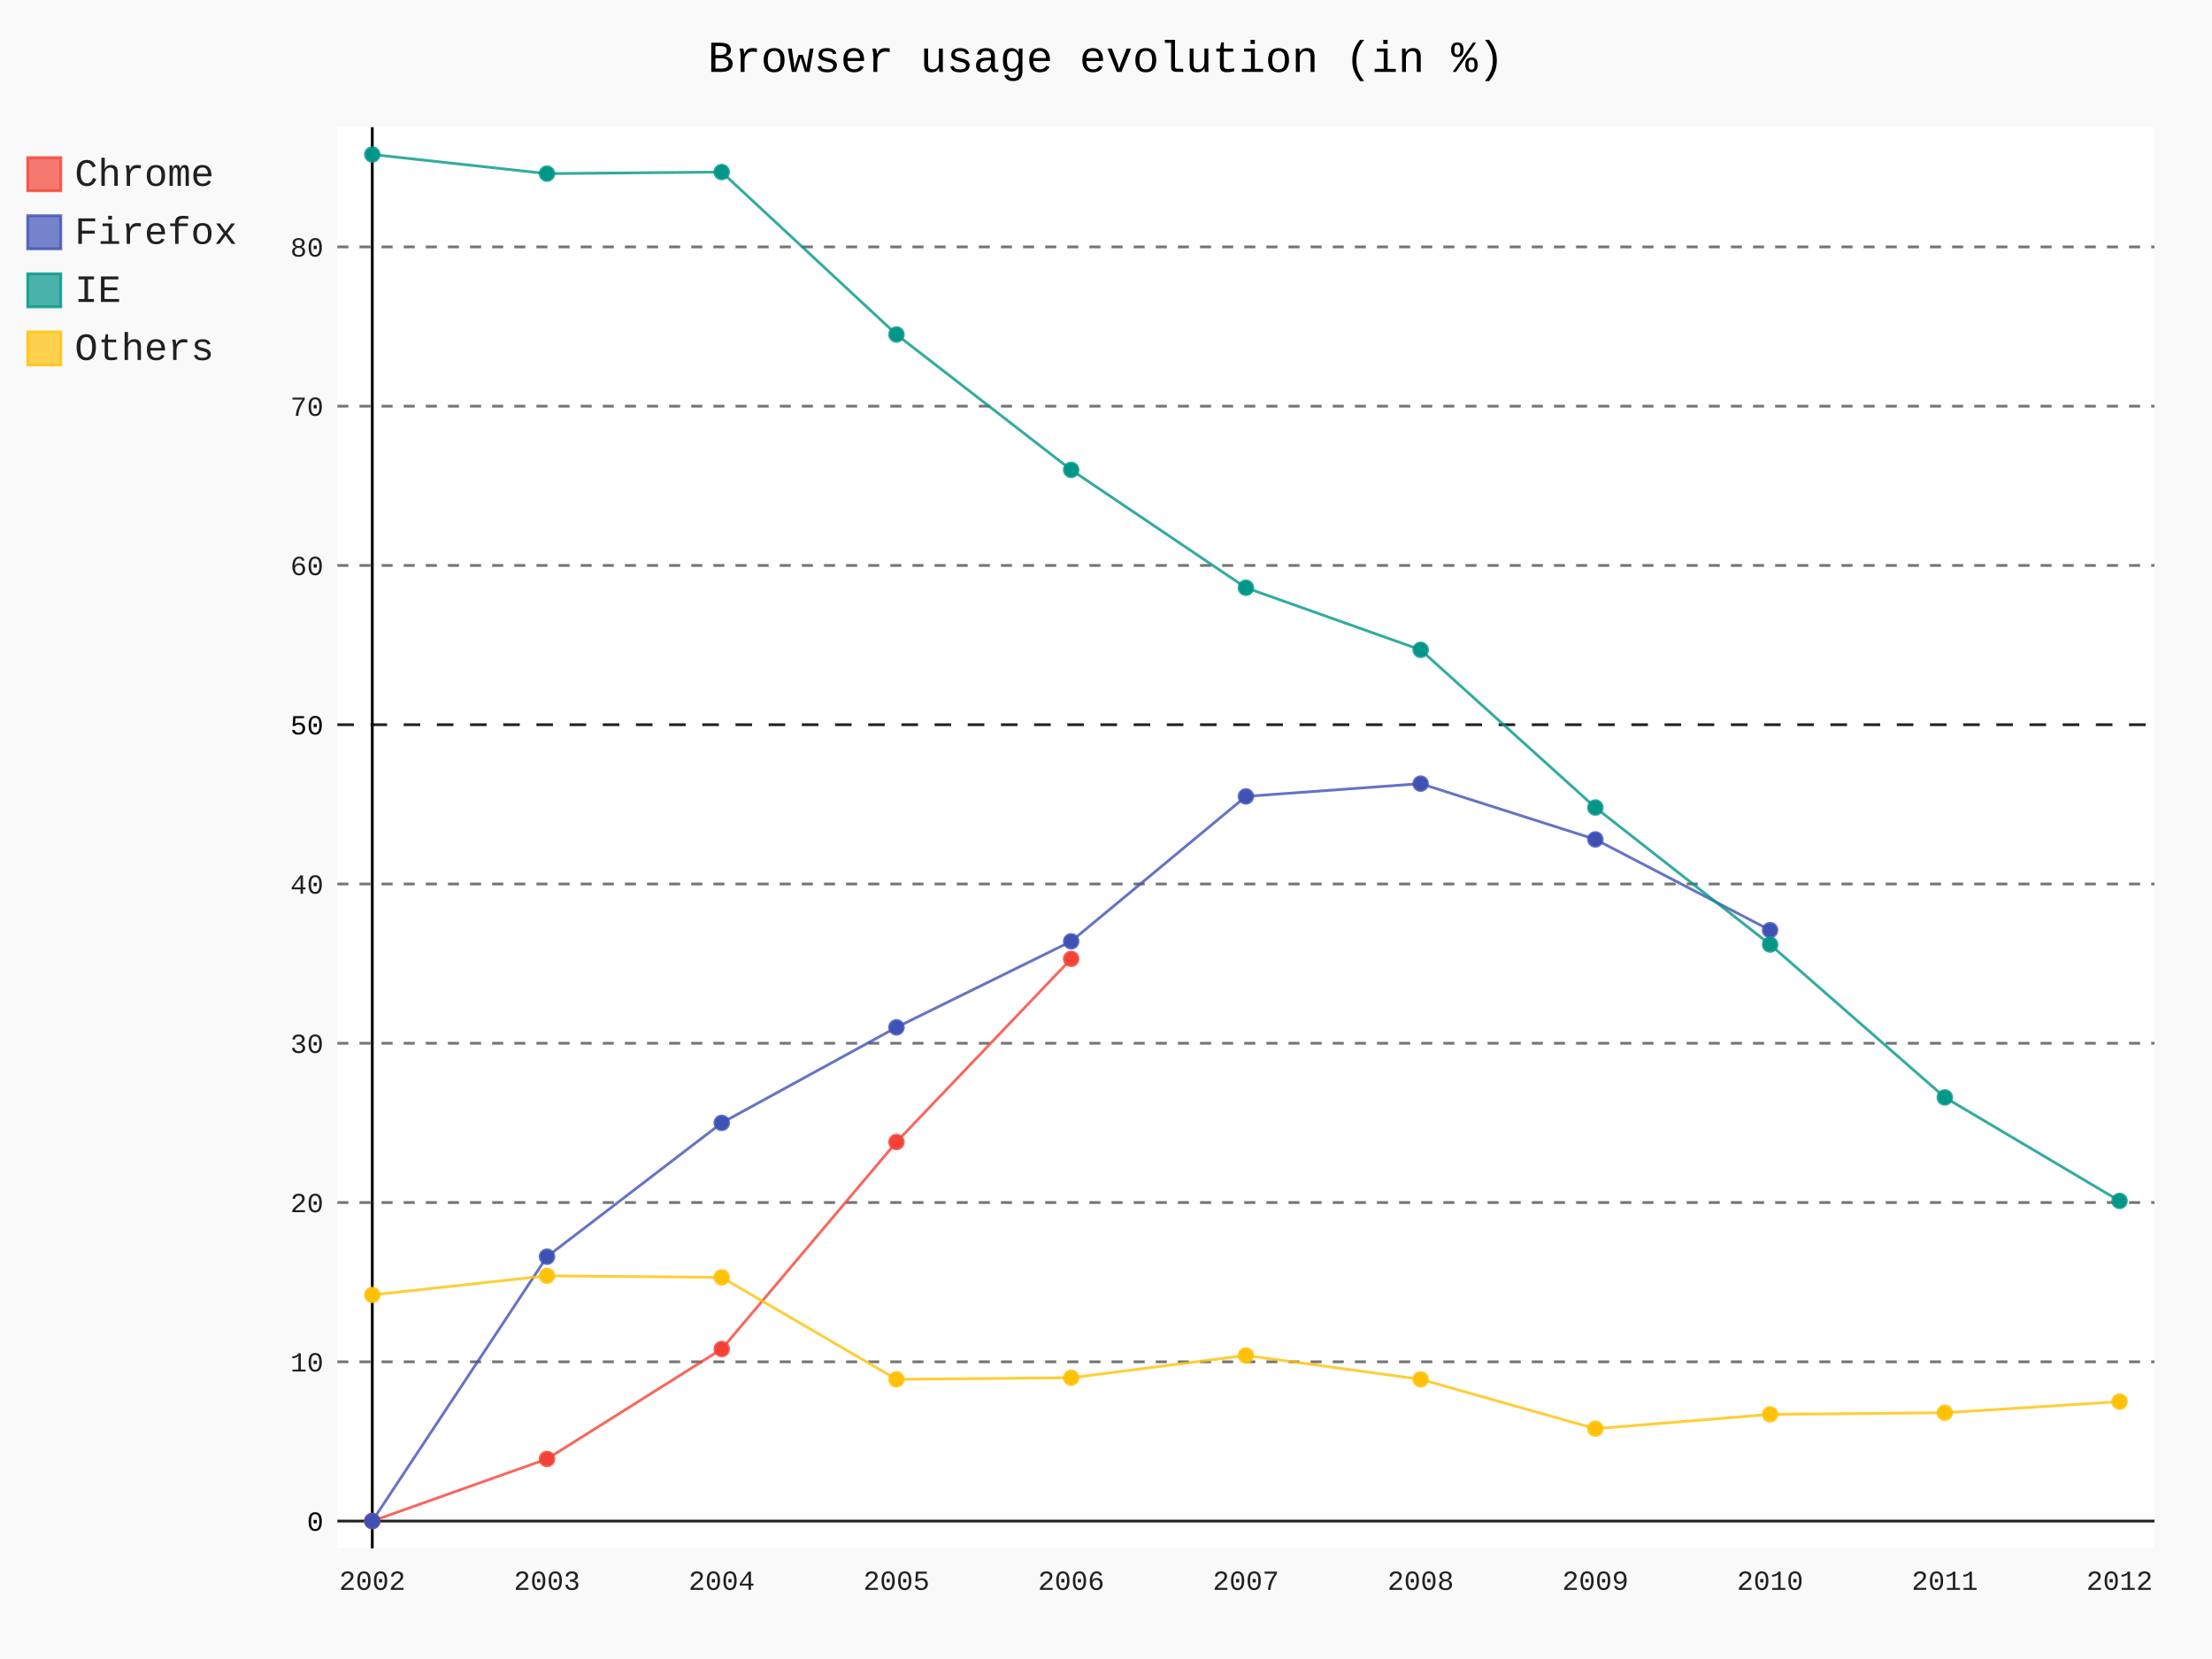
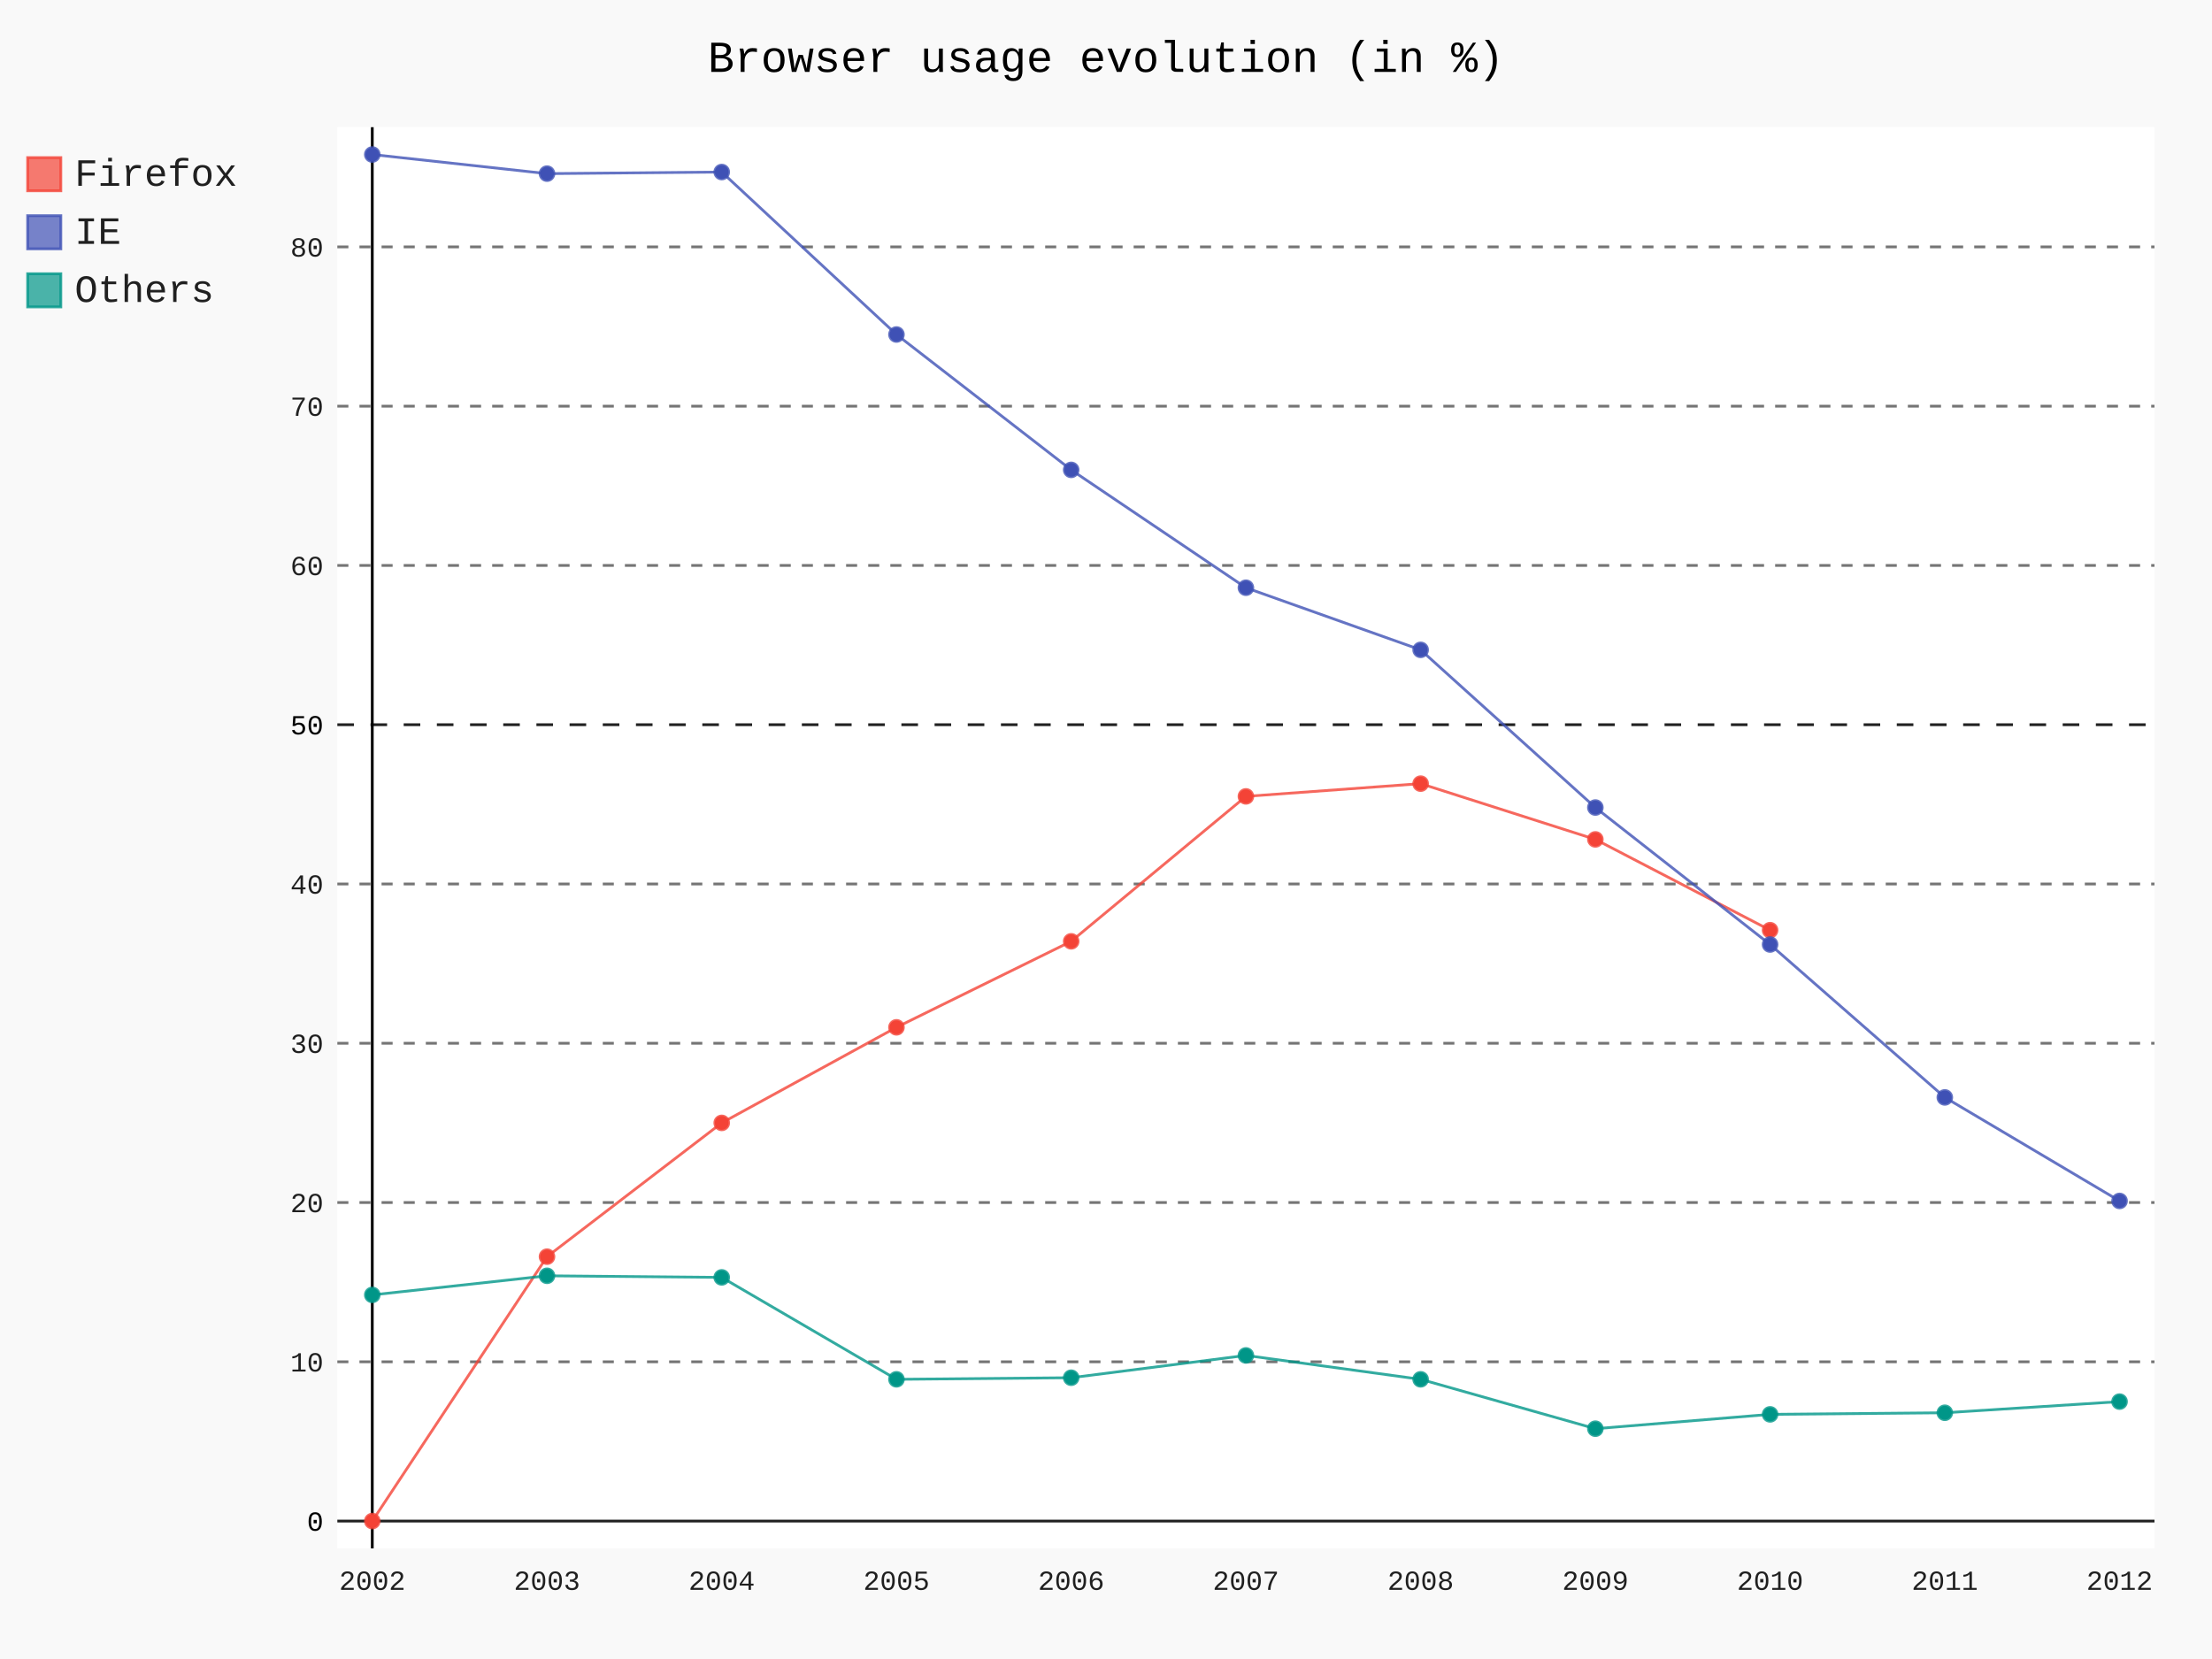
- <svg xmlns="http://www.w3.org/2000/svg" id="chart-d2bf0f14-38b7-49d2-9052-8bc2baee8449" class="pygal-chart" viewBox="0 0 800 600">
+ <svg xmlns="http://www.w3.org/2000/svg" id="chart-5bf6fbcd-b95b-4393-9079-d07e1eafb9a3" class="pygal-chart" viewBox="0 0 800 600">
  <defs>
-     <style type="text/css">#chart-d2bf0f14-38b7-49d2-9052-8bc2baee8449{-webkit-user-select:none;-webkit-font-smoothing:antialiased;font-family:Consolas,"Liberation Mono",Menlo,Courier,monospace}#chart-d2bf0f14-38b7-49d2-9052-8bc2baee8449 .title{font-family:Consolas,"Liberation Mono",Menlo,Courier,monospace;font-size:16px}#chart-d2bf0f14-38b7-49d2-9052-8bc2baee8449 .legends .legend text{font-family:Consolas,"Liberation Mono",Menlo,Courier,monospace;font-size:14px}#chart-d2bf0f14-38b7-49d2-9052-8bc2baee8449 .axis text{font-family:Consolas,"Liberation Mono",Menlo,Courier,monospace;font-size:10px}#chart-d2bf0f14-38b7-49d2-9052-8bc2baee8449 .axis text.major{font-family:Consolas,"Liberation Mono",Menlo,Courier,monospace;font-size:10px}#chart-d2bf0f14-38b7-49d2-9052-8bc2baee8449 .text-overlay text.value{font-family:Consolas,"Liberation Mono",Menlo,Courier,monospace;font-size:16px}#chart-d2bf0f14-38b7-49d2-9052-8bc2baee8449 .text-overlay text.label{font-family:Consolas,"Liberation Mono",Menlo,Courier,monospace;font-size:10px}#chart-d2bf0f14-38b7-49d2-9052-8bc2baee8449 .tooltip{font-family:Consolas,"Liberation Mono",Menlo,Courier,monospace;font-size:14px}#chart-d2bf0f14-38b7-49d2-9052-8bc2baee8449 text.no_data{font-family:Consolas,"Liberation Mono",Menlo,Courier,monospace;font-size:64px}
- #chart-d2bf0f14-38b7-49d2-9052-8bc2baee8449{background-color:rgba(249,249,249,1)}#chart-d2bf0f14-38b7-49d2-9052-8bc2baee8449 path,#chart-d2bf0f14-38b7-49d2-9052-8bc2baee8449 line,#chart-d2bf0f14-38b7-49d2-9052-8bc2baee8449 rect,#chart-d2bf0f14-38b7-49d2-9052-8bc2baee8449 circle{-webkit-transition:150ms;-moz-transition:150ms;transition:150ms}#chart-d2bf0f14-38b7-49d2-9052-8bc2baee8449 .graph &gt; .background{fill:rgba(249,249,249,1)}#chart-d2bf0f14-38b7-49d2-9052-8bc2baee8449 .plot &gt; .background{fill:rgba(255,255,255,1)}#chart-d2bf0f14-38b7-49d2-9052-8bc2baee8449 .graph{fill:rgba(0,0,0,.87)}#chart-d2bf0f14-38b7-49d2-9052-8bc2baee8449 text.no_data{fill:rgba(0,0,0,1)}#chart-d2bf0f14-38b7-49d2-9052-8bc2baee8449 .title{fill:rgba(0,0,0,1)}#chart-d2bf0f14-38b7-49d2-9052-8bc2baee8449 .legends .legend text{fill:rgba(0,0,0,.87)}#chart-d2bf0f14-38b7-49d2-9052-8bc2baee8449 .legends .legend:hover text{fill:rgba(0,0,0,1)}#chart-d2bf0f14-38b7-49d2-9052-8bc2baee8449 .axis .line{stroke:rgba(0,0,0,1)}#chart-d2bf0f14-38b7-49d2-9052-8bc2baee8449 .axis .guide.line{stroke:rgba(0,0,0,.54)}#chart-d2bf0f14-38b7-49d2-9052-8bc2baee8449 .axis .major.line{stroke:rgba(0,0,0,.87)}#chart-d2bf0f14-38b7-49d2-9052-8bc2baee8449 .axis text.major{fill:rgba(0,0,0,1)}#chart-d2bf0f14-38b7-49d2-9052-8bc2baee8449 .axis.y .guides:hover .guide.line,#chart-d2bf0f14-38b7-49d2-9052-8bc2baee8449 .line-graph .axis.x .guides:hover .guide.line,#chart-d2bf0f14-38b7-49d2-9052-8bc2baee8449 .stackedline-graph .axis.x .guides:hover .guide.line,#chart-d2bf0f14-38b7-49d2-9052-8bc2baee8449 .xy-graph .axis.x .guides:hover .guide.line{stroke:rgba(0,0,0,1)}#chart-d2bf0f14-38b7-49d2-9052-8bc2baee8449 .axis .guides:hover text{fill:rgba(0,0,0,1)}#chart-d2bf0f14-38b7-49d2-9052-8bc2baee8449 .reactive{fill-opacity:.7;stroke-opacity:.8}#chart-d2bf0f14-38b7-49d2-9052-8bc2baee8449 .ci{stroke:rgba(0,0,0,.87)}#chart-d2bf0f14-38b7-49d2-9052-8bc2baee8449 .reactive.active,#chart-d2bf0f14-38b7-49d2-9052-8bc2baee8449 .active .reactive{fill-opacity:.8;stroke-opacity:.9;stroke-width:4}#chart-d2bf0f14-38b7-49d2-9052-8bc2baee8449 .ci .reactive.active{stroke-width:1.5}#chart-d2bf0f14-38b7-49d2-9052-8bc2baee8449 .series text{fill:rgba(0,0,0,1)}#chart-d2bf0f14-38b7-49d2-9052-8bc2baee8449 .tooltip rect{fill:rgba(255,255,255,1);stroke:rgba(0,0,0,1);-webkit-transition:opacity 150ms;-moz-transition:opacity 150ms;transition:opacity 150ms}#chart-d2bf0f14-38b7-49d2-9052-8bc2baee8449 .tooltip .label{fill:rgba(0,0,0,.87)}#chart-d2bf0f14-38b7-49d2-9052-8bc2baee8449 .tooltip .label{fill:rgba(0,0,0,.87)}#chart-d2bf0f14-38b7-49d2-9052-8bc2baee8449 .tooltip .legend{font-size:.8em;fill:rgba(0,0,0,.54)}#chart-d2bf0f14-38b7-49d2-9052-8bc2baee8449 .tooltip .x_label{font-size:.6em;fill:rgba(0,0,0,1)}#chart-d2bf0f14-38b7-49d2-9052-8bc2baee8449 .tooltip .xlink{font-size:.5em;text-decoration:underline}#chart-d2bf0f14-38b7-49d2-9052-8bc2baee8449 .tooltip .value{font-size:1.5em}#chart-d2bf0f14-38b7-49d2-9052-8bc2baee8449 .bound{font-size:.5em}#chart-d2bf0f14-38b7-49d2-9052-8bc2baee8449 .max-value{font-size:.75em;fill:rgba(0,0,0,.54)}#chart-d2bf0f14-38b7-49d2-9052-8bc2baee8449 .map-element{fill:rgba(255,255,255,1);stroke:rgba(0,0,0,.54) !important}#chart-d2bf0f14-38b7-49d2-9052-8bc2baee8449 .map-element .reactive{fill-opacity:inherit;stroke-opacity:inherit}#chart-d2bf0f14-38b7-49d2-9052-8bc2baee8449 .color-0,#chart-d2bf0f14-38b7-49d2-9052-8bc2baee8449 .color-0 a:visited{stroke:#F44336;fill:#F44336}#chart-d2bf0f14-38b7-49d2-9052-8bc2baee8449 .color-1,#chart-d2bf0f14-38b7-49d2-9052-8bc2baee8449 .color-1 a:visited{stroke:#3F51B5;fill:#3F51B5}#chart-d2bf0f14-38b7-49d2-9052-8bc2baee8449 .color-2,#chart-d2bf0f14-38b7-49d2-9052-8bc2baee8449 .color-2 a:visited{stroke:#009688;fill:#009688}#chart-d2bf0f14-38b7-49d2-9052-8bc2baee8449 .color-3,#chart-d2bf0f14-38b7-49d2-9052-8bc2baee8449 .color-3 a:visited{stroke:#FFC107;fill:#FFC107}#chart-d2bf0f14-38b7-49d2-9052-8bc2baee8449 .text-overlay .color-0 text{fill:black}#chart-d2bf0f14-38b7-49d2-9052-8bc2baee8449 .text-overlay .color-1 text{fill:black}#chart-d2bf0f14-38b7-49d2-9052-8bc2baee8449 .text-overlay .color-2 text{fill:black}#chart-d2bf0f14-38b7-49d2-9052-8bc2baee8449 .text-overlay .color-3 text{fill:black}
- #chart-d2bf0f14-38b7-49d2-9052-8bc2baee8449 text.no_data{text-anchor:middle}#chart-d2bf0f14-38b7-49d2-9052-8bc2baee8449 .guide.line{fill:none}#chart-d2bf0f14-38b7-49d2-9052-8bc2baee8449 .centered{text-anchor:middle}#chart-d2bf0f14-38b7-49d2-9052-8bc2baee8449 .title{text-anchor:middle}#chart-d2bf0f14-38b7-49d2-9052-8bc2baee8449 .legends .legend text{fill-opacity:1}#chart-d2bf0f14-38b7-49d2-9052-8bc2baee8449 .axis.x text{text-anchor:middle}#chart-d2bf0f14-38b7-49d2-9052-8bc2baee8449 .axis.x:not(.web) text[transform]{text-anchor:start}#chart-d2bf0f14-38b7-49d2-9052-8bc2baee8449 .axis.x:not(.web) text[transform].backwards{text-anchor:end}#chart-d2bf0f14-38b7-49d2-9052-8bc2baee8449 .axis.y text{text-anchor:end}#chart-d2bf0f14-38b7-49d2-9052-8bc2baee8449 .axis.y text[transform].backwards{text-anchor:start}#chart-d2bf0f14-38b7-49d2-9052-8bc2baee8449 .axis.y2 text{text-anchor:start}#chart-d2bf0f14-38b7-49d2-9052-8bc2baee8449 .axis.y2 text[transform].backwards{text-anchor:end}#chart-d2bf0f14-38b7-49d2-9052-8bc2baee8449 .axis .guide.line{stroke-dasharray:4,4}#chart-d2bf0f14-38b7-49d2-9052-8bc2baee8449 .axis .major.guide.line{stroke-dasharray:6,6}#chart-d2bf0f14-38b7-49d2-9052-8bc2baee8449 .horizontal .axis.y .guide.line,#chart-d2bf0f14-38b7-49d2-9052-8bc2baee8449 .horizontal .axis.y2 .guide.line,#chart-d2bf0f14-38b7-49d2-9052-8bc2baee8449 .vertical .axis.x .guide.line{opacity:0}#chart-d2bf0f14-38b7-49d2-9052-8bc2baee8449 .horizontal .axis.always_show .guide.line,#chart-d2bf0f14-38b7-49d2-9052-8bc2baee8449 .vertical .axis.always_show .guide.line{opacity:1 !important}#chart-d2bf0f14-38b7-49d2-9052-8bc2baee8449 .axis.y .guides:hover .guide.line,#chart-d2bf0f14-38b7-49d2-9052-8bc2baee8449 .axis.y2 .guides:hover .guide.line,#chart-d2bf0f14-38b7-49d2-9052-8bc2baee8449 .axis.x .guides:hover .guide.line{opacity:1}#chart-d2bf0f14-38b7-49d2-9052-8bc2baee8449 .axis .guides:hover text{opacity:1}#chart-d2bf0f14-38b7-49d2-9052-8bc2baee8449 .nofill{fill:none}#chart-d2bf0f14-38b7-49d2-9052-8bc2baee8449 .subtle-fill{fill-opacity:.2}#chart-d2bf0f14-38b7-49d2-9052-8bc2baee8449 .dot{stroke-width:1px;fill-opacity:1}#chart-d2bf0f14-38b7-49d2-9052-8bc2baee8449 .dot.active{stroke-width:5px}#chart-d2bf0f14-38b7-49d2-9052-8bc2baee8449 .dot.negative{fill:transparent}#chart-d2bf0f14-38b7-49d2-9052-8bc2baee8449 text,#chart-d2bf0f14-38b7-49d2-9052-8bc2baee8449 tspan{stroke:none !important}#chart-d2bf0f14-38b7-49d2-9052-8bc2baee8449 .series text.active{opacity:1}#chart-d2bf0f14-38b7-49d2-9052-8bc2baee8449 .tooltip rect{fill-opacity:.95;stroke-width:.5}#chart-d2bf0f14-38b7-49d2-9052-8bc2baee8449 .tooltip text{fill-opacity:1}#chart-d2bf0f14-38b7-49d2-9052-8bc2baee8449 .showable{visibility:hidden}#chart-d2bf0f14-38b7-49d2-9052-8bc2baee8449 .showable.shown{visibility:visible}#chart-d2bf0f14-38b7-49d2-9052-8bc2baee8449 .gauge-background{fill:rgba(229,229,229,1);stroke:none}#chart-d2bf0f14-38b7-49d2-9052-8bc2baee8449 .bg-lines{stroke:rgba(249,249,249,1);stroke-width:2px}</style>
+     <style type="text/css">#chart-5bf6fbcd-b95b-4393-9079-d07e1eafb9a3{-webkit-user-select:none;-webkit-font-smoothing:antialiased;font-family:Consolas,"Liberation Mono",Menlo,Courier,monospace}#chart-5bf6fbcd-b95b-4393-9079-d07e1eafb9a3 .title{font-family:Consolas,"Liberation Mono",Menlo,Courier,monospace;font-size:16px}#chart-5bf6fbcd-b95b-4393-9079-d07e1eafb9a3 .legends .legend text{font-family:Consolas,"Liberation Mono",Menlo,Courier,monospace;font-size:14px}#chart-5bf6fbcd-b95b-4393-9079-d07e1eafb9a3 .axis text{font-family:Consolas,"Liberation Mono",Menlo,Courier,monospace;font-size:10px}#chart-5bf6fbcd-b95b-4393-9079-d07e1eafb9a3 .axis text.major{font-family:Consolas,"Liberation Mono",Menlo,Courier,monospace;font-size:10px}#chart-5bf6fbcd-b95b-4393-9079-d07e1eafb9a3 .text-overlay text.value{font-family:Consolas,"Liberation Mono",Menlo,Courier,monospace;font-size:16px}#chart-5bf6fbcd-b95b-4393-9079-d07e1eafb9a3 .text-overlay text.label{font-family:Consolas,"Liberation Mono",Menlo,Courier,monospace;font-size:10px}#chart-5bf6fbcd-b95b-4393-9079-d07e1eafb9a3 .tooltip{font-family:Consolas,"Liberation Mono",Menlo,Courier,monospace;font-size:14px}#chart-5bf6fbcd-b95b-4393-9079-d07e1eafb9a3 text.no_data{font-family:Consolas,"Liberation Mono",Menlo,Courier,monospace;font-size:64px}
+ #chart-5bf6fbcd-b95b-4393-9079-d07e1eafb9a3{background-color:rgba(249,249,249,1)}#chart-5bf6fbcd-b95b-4393-9079-d07e1eafb9a3 path,#chart-5bf6fbcd-b95b-4393-9079-d07e1eafb9a3 line,#chart-5bf6fbcd-b95b-4393-9079-d07e1eafb9a3 rect,#chart-5bf6fbcd-b95b-4393-9079-d07e1eafb9a3 circle{-webkit-transition:150ms;-moz-transition:150ms;transition:150ms}#chart-5bf6fbcd-b95b-4393-9079-d07e1eafb9a3 .graph &gt; .background{fill:rgba(249,249,249,1)}#chart-5bf6fbcd-b95b-4393-9079-d07e1eafb9a3 .plot &gt; .background{fill:rgba(255,255,255,1)}#chart-5bf6fbcd-b95b-4393-9079-d07e1eafb9a3 .graph{fill:rgba(0,0,0,.87)}#chart-5bf6fbcd-b95b-4393-9079-d07e1eafb9a3 text.no_data{fill:rgba(0,0,0,1)}#chart-5bf6fbcd-b95b-4393-9079-d07e1eafb9a3 .title{fill:rgba(0,0,0,1)}#chart-5bf6fbcd-b95b-4393-9079-d07e1eafb9a3 .legends .legend text{fill:rgba(0,0,0,.87)}#chart-5bf6fbcd-b95b-4393-9079-d07e1eafb9a3 .legends .legend:hover text{fill:rgba(0,0,0,1)}#chart-5bf6fbcd-b95b-4393-9079-d07e1eafb9a3 .axis .line{stroke:rgba(0,0,0,1)}#chart-5bf6fbcd-b95b-4393-9079-d07e1eafb9a3 .axis .guide.line{stroke:rgba(0,0,0,.54)}#chart-5bf6fbcd-b95b-4393-9079-d07e1eafb9a3 .axis .major.line{stroke:rgba(0,0,0,.87)}#chart-5bf6fbcd-b95b-4393-9079-d07e1eafb9a3 .axis text.major{fill:rgba(0,0,0,1)}#chart-5bf6fbcd-b95b-4393-9079-d07e1eafb9a3 .axis.y .guides:hover .guide.line,#chart-5bf6fbcd-b95b-4393-9079-d07e1eafb9a3 .line-graph .axis.x .guides:hover .guide.line,#chart-5bf6fbcd-b95b-4393-9079-d07e1eafb9a3 .stackedline-graph .axis.x .guides:hover .guide.line,#chart-5bf6fbcd-b95b-4393-9079-d07e1eafb9a3 .xy-graph .axis.x .guides:hover .guide.line{stroke:rgba(0,0,0,1)}#chart-5bf6fbcd-b95b-4393-9079-d07e1eafb9a3 .axis .guides:hover text{fill:rgba(0,0,0,1)}#chart-5bf6fbcd-b95b-4393-9079-d07e1eafb9a3 .reactive{fill-opacity:.7;stroke-opacity:.8}#chart-5bf6fbcd-b95b-4393-9079-d07e1eafb9a3 .ci{stroke:rgba(0,0,0,.87)}#chart-5bf6fbcd-b95b-4393-9079-d07e1eafb9a3 .reactive.active,#chart-5bf6fbcd-b95b-4393-9079-d07e1eafb9a3 .active .reactive{fill-opacity:.8;stroke-opacity:.9;stroke-width:4}#chart-5bf6fbcd-b95b-4393-9079-d07e1eafb9a3 .ci .reactive.active{stroke-width:1.5}#chart-5bf6fbcd-b95b-4393-9079-d07e1eafb9a3 .series text{fill:rgba(0,0,0,1)}#chart-5bf6fbcd-b95b-4393-9079-d07e1eafb9a3 .tooltip rect{fill:rgba(255,255,255,1);stroke:rgba(0,0,0,1);-webkit-transition:opacity 150ms;-moz-transition:opacity 150ms;transition:opacity 150ms}#chart-5bf6fbcd-b95b-4393-9079-d07e1eafb9a3 .tooltip .label{fill:rgba(0,0,0,.87)}#chart-5bf6fbcd-b95b-4393-9079-d07e1eafb9a3 .tooltip .label{fill:rgba(0,0,0,.87)}#chart-5bf6fbcd-b95b-4393-9079-d07e1eafb9a3 .tooltip .legend{font-size:.8em;fill:rgba(0,0,0,.54)}#chart-5bf6fbcd-b95b-4393-9079-d07e1eafb9a3 .tooltip .x_label{font-size:.6em;fill:rgba(0,0,0,1)}#chart-5bf6fbcd-b95b-4393-9079-d07e1eafb9a3 .tooltip .xlink{font-size:.5em;text-decoration:underline}#chart-5bf6fbcd-b95b-4393-9079-d07e1eafb9a3 .tooltip .value{font-size:1.5em}#chart-5bf6fbcd-b95b-4393-9079-d07e1eafb9a3 .bound{font-size:.5em}#chart-5bf6fbcd-b95b-4393-9079-d07e1eafb9a3 .max-value{font-size:.75em;fill:rgba(0,0,0,.54)}#chart-5bf6fbcd-b95b-4393-9079-d07e1eafb9a3 .map-element{fill:rgba(255,255,255,1);stroke:rgba(0,0,0,.54) !important}#chart-5bf6fbcd-b95b-4393-9079-d07e1eafb9a3 .map-element .reactive{fill-opacity:inherit;stroke-opacity:inherit}#chart-5bf6fbcd-b95b-4393-9079-d07e1eafb9a3 .color-0,#chart-5bf6fbcd-b95b-4393-9079-d07e1eafb9a3 .color-0 a:visited{stroke:#F44336;fill:#F44336}#chart-5bf6fbcd-b95b-4393-9079-d07e1eafb9a3 .color-1,#chart-5bf6fbcd-b95b-4393-9079-d07e1eafb9a3 .color-1 a:visited{stroke:#3F51B5;fill:#3F51B5}#chart-5bf6fbcd-b95b-4393-9079-d07e1eafb9a3 .color-2,#chart-5bf6fbcd-b95b-4393-9079-d07e1eafb9a3 .color-2 a:visited{stroke:#009688;fill:#009688}#chart-5bf6fbcd-b95b-4393-9079-d07e1eafb9a3 .text-overlay .color-0 text{fill:black}#chart-5bf6fbcd-b95b-4393-9079-d07e1eafb9a3 .text-overlay .color-1 text{fill:black}#chart-5bf6fbcd-b95b-4393-9079-d07e1eafb9a3 .text-overlay .color-2 text{fill:black}
+ #chart-5bf6fbcd-b95b-4393-9079-d07e1eafb9a3 text.no_data{text-anchor:middle}#chart-5bf6fbcd-b95b-4393-9079-d07e1eafb9a3 .guide.line{fill:none}#chart-5bf6fbcd-b95b-4393-9079-d07e1eafb9a3 .centered{text-anchor:middle}#chart-5bf6fbcd-b95b-4393-9079-d07e1eafb9a3 .title{text-anchor:middle}#chart-5bf6fbcd-b95b-4393-9079-d07e1eafb9a3 .legends .legend text{fill-opacity:1}#chart-5bf6fbcd-b95b-4393-9079-d07e1eafb9a3 .axis.x text{text-anchor:middle}#chart-5bf6fbcd-b95b-4393-9079-d07e1eafb9a3 .axis.x:not(.web) text[transform]{text-anchor:start}#chart-5bf6fbcd-b95b-4393-9079-d07e1eafb9a3 .axis.x:not(.web) text[transform].backwards{text-anchor:end}#chart-5bf6fbcd-b95b-4393-9079-d07e1eafb9a3 .axis.y text{text-anchor:end}#chart-5bf6fbcd-b95b-4393-9079-d07e1eafb9a3 .axis.y text[transform].backwards{text-anchor:start}#chart-5bf6fbcd-b95b-4393-9079-d07e1eafb9a3 .axis.y2 text{text-anchor:start}#chart-5bf6fbcd-b95b-4393-9079-d07e1eafb9a3 .axis.y2 text[transform].backwards{text-anchor:end}#chart-5bf6fbcd-b95b-4393-9079-d07e1eafb9a3 .axis .guide.line{stroke-dasharray:4,4}#chart-5bf6fbcd-b95b-4393-9079-d07e1eafb9a3 .axis .major.guide.line{stroke-dasharray:6,6}#chart-5bf6fbcd-b95b-4393-9079-d07e1eafb9a3 .horizontal .axis.y .guide.line,#chart-5bf6fbcd-b95b-4393-9079-d07e1eafb9a3 .horizontal .axis.y2 .guide.line,#chart-5bf6fbcd-b95b-4393-9079-d07e1eafb9a3 .vertical .axis.x .guide.line{opacity:0}#chart-5bf6fbcd-b95b-4393-9079-d07e1eafb9a3 .horizontal .axis.always_show .guide.line,#chart-5bf6fbcd-b95b-4393-9079-d07e1eafb9a3 .vertical .axis.always_show .guide.line{opacity:1 !important}#chart-5bf6fbcd-b95b-4393-9079-d07e1eafb9a3 .axis.y .guides:hover .guide.line,#chart-5bf6fbcd-b95b-4393-9079-d07e1eafb9a3 .axis.y2 .guides:hover .guide.line,#chart-5bf6fbcd-b95b-4393-9079-d07e1eafb9a3 .axis.x .guides:hover .guide.line{opacity:1}#chart-5bf6fbcd-b95b-4393-9079-d07e1eafb9a3 .axis .guides:hover text{opacity:1}#chart-5bf6fbcd-b95b-4393-9079-d07e1eafb9a3 .nofill{fill:none}#chart-5bf6fbcd-b95b-4393-9079-d07e1eafb9a3 .subtle-fill{fill-opacity:.2}#chart-5bf6fbcd-b95b-4393-9079-d07e1eafb9a3 .dot{stroke-width:1px;fill-opacity:1}#chart-5bf6fbcd-b95b-4393-9079-d07e1eafb9a3 .dot.active{stroke-width:5px}#chart-5bf6fbcd-b95b-4393-9079-d07e1eafb9a3 .dot.negative{fill:transparent}#chart-5bf6fbcd-b95b-4393-9079-d07e1eafb9a3 text,#chart-5bf6fbcd-b95b-4393-9079-d07e1eafb9a3 tspan{stroke:none !important}#chart-5bf6fbcd-b95b-4393-9079-d07e1eafb9a3 .series text.active{opacity:1}#chart-5bf6fbcd-b95b-4393-9079-d07e1eafb9a3 .tooltip rect{fill-opacity:.95;stroke-width:.5}#chart-5bf6fbcd-b95b-4393-9079-d07e1eafb9a3 .tooltip text{fill-opacity:1}#chart-5bf6fbcd-b95b-4393-9079-d07e1eafb9a3 .showable{visibility:hidden}#chart-5bf6fbcd-b95b-4393-9079-d07e1eafb9a3 .showable.shown{visibility:visible}#chart-5bf6fbcd-b95b-4393-9079-d07e1eafb9a3 .gauge-background{fill:rgba(229,229,229,1);stroke:none}#chart-5bf6fbcd-b95b-4393-9079-d07e1eafb9a3 .bg-lines{stroke:rgba(249,249,249,1);stroke-width:2px}</style>
  </defs>
  <g class="graph line-graph vertical">
    <rect class="background" height="600" width="800" x="0" y="0" />
    <g class="plot" transform="translate(122, 46)">
      <rect class="background" height="514" width="657.2" x="0" y="0" />
      <g class="axis y">
        <g class="guides">
          <path class="axis major line" d="M0 504.115 h657.2" />
          <text class="major" x="-5" y="507.615">0</text>
        </g>
        <g class="guides">
          <path class="guide line" d="M0 446.513 h657.2" />
          <text class="" x="-5" y="450.013">10</text>
        </g>
        <g class="guides">
          <path class="guide line" d="M0 388.91 h657.2" />
          <text class="" x="-5" y="392.41">20</text>
        </g>
        <g class="guides">
          <path class="guide line" d="M0 331.307 h657.2" />
          <text class="" x="-5" y="334.807">30</text>
        </g>
        <g class="guides">
          <path class="guide line" d="M0 273.705 h657.2" />
          <text class="" x="-5" y="277.205">40</text>
        </g>
        <g class="guides">
          <path class="major guide line" d="M0 216.102 h657.2" />
          <text class="major" x="-5" y="219.602">50</text>
        </g>
        <g class="guides">
          <path class="guide line" d="M0 158.499 h657.2" />
          <text class="" x="-5" y="161.999">60</text>
        </g>
        <g class="guides">
          <path class="guide line" d="M0 100.897 h657.2" />
          <text class="" x="-5" y="104.397">70</text>
        </g>
        <g class="guides">
          <path class="guide line" d="M0 43.294 h657.2" />
          <text class="" x="-5" y="46.794">80</text>
        </g>
      </g>
      <g class="axis x">
        <g class="guides">
          <path class="line" d="M12.638 0 v514" />
          <text class="" x="12.638" y="529.0">2002</text>
        </g>
        <g class="guides">
          <path class="guide line" d="M75.831 0 v514" />
          <text class="" x="75.831" y="529.0">2003</text>
        </g>
        <g class="guides">
          <path class="guide line" d="M139.023 0 v514" />
          <text class="" x="139.023" y="529.0">2004</text>
        </g>
        <g class="guides">
          <path class="guide line" d="M202.215 0 v514" />
          <text class="" x="202.215" y="529.0">2005</text>
        </g>
        <g class="guides">
          <path class="guide line" d="M265.408 0 v514" />
          <text class="" x="265.408" y="529.0">2006</text>
        </g>
        <g class="guides">
          <path class="guide line" d="M328.6 0 v514" />
          <text class="" x="328.6" y="529.0">2007</text>
        </g>
        <g class="guides">
          <path class="guide line" d="M391.792 0 v514" />
          <text class="" x="391.792" y="529.0">2008</text>
        </g>
        <g class="guides">
          <path class="guide line" d="M454.985 0 v514" />
          <text class="" x="454.985" y="529.0">2009</text>
        </g>
        <g class="guides">
          <path class="guide line" d="M518.177 0 v514" />
          <text class="" x="518.177" y="529.0">2010</text>
        </g>
        <g class="guides">
          <path class="guide line" d="M581.369 0 v514" />
          <text class="" x="581.369" y="529.0">2011</text>
        </g>
        <g class="guides">
          <path class="guide line" d="M644.562 0 v514" />
          <text class="" x="644.562" y="529.0">2012</text>
        </g>
      </g>
      <g class="series serie-0 color-0">
-         <path class="line reactive nofill" d="M12.638 504.115 L75.831 481.65 139.023 441.905 202.215 367.021 265.408 300.778" />
+         <path class="line reactive nofill" d="M12.638 504.115 L75.831 408.495 139.023 360.109 202.215 325.547 265.408 294.442 328.6 242.023 391.792 237.415 454.985 257.576 518.177 290.41" />
      </g>
      <g class="series serie-1 color-1">
-         <path class="line reactive nofill" d="M12.638 504.115 L75.831 408.495 139.023 360.109 202.215 325.547 265.408 294.442 328.6 242.023 391.792 237.415 454.985 257.576 518.177 290.41" />
+         <path class="line reactive nofill" d="M12.638 9.885 L75.831 16.797 139.023 16.221 202.215 74.976 265.408 123.938 328.6 166.564 391.792 189.029 454.985 246.055 518.177 295.594 581.369 350.892 644.562 388.334" />
      </g>
      <g class="series serie-2 color-2">
-         <path class="line reactive nofill" d="M12.638 9.885 L75.831 16.797 139.023 16.221 202.215 74.976 265.408 123.938 328.6 166.564 391.792 189.029 454.985 246.055 518.177 295.594 581.369 350.892 644.562 388.334" />
-       </g>
-       <g class="series serie-3 color-3">
        <path class="line reactive nofill" d="M12.638 422.32 L75.831 415.407 139.023 415.983 202.215 452.849 265.408 452.273 328.6 444.209 391.792 452.849 454.985 470.706 518.177 465.522 581.369 464.946 644.562 460.913" />
      </g>
    </g>
    <g class="titles">
      <text class="title plot_title" x="400.0" y="26">Browser usage evolution (in %)</text>
    </g>
    <g class="plot overlay" transform="translate(122, 46)">
      <g class="series serie-0 color-0">
        <g class="dots">
          <circle class="dot reactive tooltip-trigger" cx="12.638" cy="504.115" r="2.5" />
        </g>
        <g class="dots">
-           <circle class="dot reactive tooltip-trigger" cx="75.831" cy="481.65" r="2.5" />
-         </g>
-         <g class="dots">
-           <circle class="dot reactive tooltip-trigger" cx="139.023" cy="441.905" r="2.5" />
-         </g>
-         <g class="dots">
-           <circle class="dot reactive tooltip-trigger" cx="202.215" cy="367.021" r="2.5" />
-         </g>
-         <g class="dots">
-           <circle class="dot reactive tooltip-trigger" cx="265.408" cy="300.778" r="2.5" />
+           <circle class="dot reactive tooltip-trigger" cx="75.831" cy="408.495" r="2.5" />
+         </g>
+         <g class="dots">
+           <circle class="dot reactive tooltip-trigger" cx="139.023" cy="360.109" r="2.5" />
+         </g>
+         <g class="dots">
+           <circle class="dot reactive tooltip-trigger" cx="202.215" cy="325.547" r="2.5" />
+         </g>
+         <g class="dots">
+           <circle class="dot reactive tooltip-trigger" cx="265.408" cy="294.442" r="2.5" />
+         </g>
+         <g class="dots">
+           <circle class="dot reactive tooltip-trigger" cx="328.6" cy="242.023" r="2.5" />
+         </g>
+         <g class="dots">
+           <circle class="dot reactive tooltip-trigger" cx="391.792" cy="237.415" r="2.5" />
+         </g>
+         <g class="dots">
+           <circle class="dot reactive tooltip-trigger" cx="454.985" cy="257.576" r="2.5" />
+         </g>
+         <g class="dots">
+           <circle class="dot reactive tooltip-trigger" cx="518.177" cy="290.41" r="2.5" />
        </g>
      </g>
      <g class="series serie-1 color-1">
        <g class="dots">
-           <circle class="dot reactive tooltip-trigger" cx="12.638" cy="504.115" r="2.5" />
-         </g>
-         <g class="dots">
-           <circle class="dot reactive tooltip-trigger" cx="75.831" cy="408.495" r="2.5" />
-         </g>
-         <g class="dots">
-           <circle class="dot reactive tooltip-trigger" cx="139.023" cy="360.109" r="2.5" />
-         </g>
-         <g class="dots">
-           <circle class="dot reactive tooltip-trigger" cx="202.215" cy="325.547" r="2.5" />
-         </g>
-         <g class="dots">
-           <circle class="dot reactive tooltip-trigger" cx="265.408" cy="294.442" r="2.5" />
-         </g>
-         <g class="dots">
-           <circle class="dot reactive tooltip-trigger" cx="328.6" cy="242.023" r="2.5" />
-         </g>
-         <g class="dots">
-           <circle class="dot reactive tooltip-trigger" cx="391.792" cy="237.415" r="2.5" />
-         </g>
-         <g class="dots">
-           <circle class="dot reactive tooltip-trigger" cx="454.985" cy="257.576" r="2.5" />
-         </g>
-         <g class="dots">
-           <circle class="dot reactive tooltip-trigger" cx="518.177" cy="290.41" r="2.5" />
+           <circle class="dot reactive tooltip-trigger" cx="12.638" cy="9.885" r="2.5" />
+         </g>
+         <g class="dots">
+           <circle class="dot reactive tooltip-trigger" cx="75.831" cy="16.797" r="2.5" />
+         </g>
+         <g class="dots">
+           <circle class="dot reactive tooltip-trigger" cx="139.023" cy="16.221" r="2.5" />
+         </g>
+         <g class="dots">
+           <circle class="dot reactive tooltip-trigger" cx="202.215" cy="74.976" r="2.5" />
+         </g>
+         <g class="dots">
+           <circle class="dot reactive tooltip-trigger" cx="265.408" cy="123.938" r="2.5" />
+         </g>
+         <g class="dots">
+           <circle class="dot reactive tooltip-trigger" cx="328.6" cy="166.564" r="2.5" />
+         </g>
+         <g class="dots">
+           <circle class="dot reactive tooltip-trigger" cx="391.792" cy="189.029" r="2.5" />
+         </g>
+         <g class="dots">
+           <circle class="dot reactive tooltip-trigger" cx="454.985" cy="246.055" r="2.5" />
+         </g>
+         <g class="dots">
+           <circle class="dot reactive tooltip-trigger" cx="518.177" cy="295.594" r="2.5" />
+         </g>
+         <g class="dots">
+           <circle class="dot reactive tooltip-trigger" cx="581.369" cy="350.892" r="2.5" />
+         </g>
+         <g class="dots">
+           <circle class="dot reactive tooltip-trigger" cx="644.562" cy="388.334" r="2.5" />
        </g>
      </g>
      <g class="series serie-2 color-2">
-         <g class="dots">
-           <circle class="dot reactive tooltip-trigger" cx="12.638" cy="9.885" r="2.5" />
-         </g>
-         <g class="dots">
-           <circle class="dot reactive tooltip-trigger" cx="75.831" cy="16.797" r="2.5" />
-         </g>
-         <g class="dots">
-           <circle class="dot reactive tooltip-trigger" cx="139.023" cy="16.221" r="2.5" />
-         </g>
-         <g class="dots">
-           <circle class="dot reactive tooltip-trigger" cx="202.215" cy="74.976" r="2.5" />
-         </g>
-         <g class="dots">
-           <circle class="dot reactive tooltip-trigger" cx="265.408" cy="123.938" r="2.5" />
-         </g>
-         <g class="dots">
-           <circle class="dot reactive tooltip-trigger" cx="328.6" cy="166.564" r="2.5" />
-         </g>
-         <g class="dots">
-           <circle class="dot reactive tooltip-trigger" cx="391.792" cy="189.029" r="2.5" />
-         </g>
-         <g class="dots">
-           <circle class="dot reactive tooltip-trigger" cx="454.985" cy="246.055" r="2.5" />
-         </g>
-         <g class="dots">
-           <circle class="dot reactive tooltip-trigger" cx="518.177" cy="295.594" r="2.5" />
-         </g>
-         <g class="dots">
-           <circle class="dot reactive tooltip-trigger" cx="581.369" cy="350.892" r="2.5" />
-         </g>
-         <g class="dots">
-           <circle class="dot reactive tooltip-trigger" cx="644.562" cy="388.334" r="2.5" />
-         </g>
-       </g>
-       <g class="series serie-3 color-3">
        <g class="dots">
          <circle class="dot reactive tooltip-trigger" cx="12.638" cy="422.32" r="2.5" />
        </g>
        <g class="dots">
          <circle class="dot reactive tooltip-trigger" cx="75.831" cy="415.407" r="2.5" />
        </g>
        <g class="dots">
          <circle class="dot reactive tooltip-trigger" cx="139.023" cy="415.983" r="2.5" />
        </g>
        <g class="dots">
          <circle class="dot reactive tooltip-trigger" cx="202.215" cy="452.849" r="2.5" />
        </g>
        <g class="dots">
          <circle class="dot reactive tooltip-trigger" cx="265.408" cy="452.273" r="2.5" />
        </g>
        <g class="dots">
          <circle class="dot reactive tooltip-trigger" cx="328.6" cy="444.209" r="2.5" />
        </g>
        <g class="dots">
          <circle class="dot reactive tooltip-trigger" cx="391.792" cy="452.849" r="2.5" />
        </g>
        <g class="dots">
          <circle class="dot reactive tooltip-trigger" cx="454.985" cy="470.706" r="2.5" />
        </g>
        <g class="dots">
          <circle class="dot reactive tooltip-trigger" cx="518.177" cy="465.522" r="2.5" />
        </g>
        <g class="dots">
          <circle class="dot reactive tooltip-trigger" cx="581.369" cy="464.946" r="2.5" />
        </g>
        <g class="dots">
          <circle class="dot reactive tooltip-trigger" cx="644.562" cy="460.913" r="2.5" />
        </g>
      </g>
    </g>
    <g class="plot text-overlay" transform="translate(122, 46)">
      <g class="series serie-0 color-0" />
      <g class="series serie-1 color-1" />
      <g class="series serie-2 color-2" />
-       <g class="series serie-3 color-3" />
    </g>
    <g class="plot tooltip-overlay" transform="translate(122, 46)">
      <g class="tooltip" style="opacity: 0" transform="translate(0 0)">
        <rect class="tooltip-box" height="0" rx="0" ry="0" width="0" />
        <g class="text" />
      </g>
    </g>
    <g class="legends" transform="translate(10, 56)">
      <g class="legend reactive activate-serie" id="activate-serie-0">
        <rect class="color-0 reactive" height="12" width="12" x="0.0" y="1.0" />
-         <text x="17.0" y="11.2">Chrome</text>
+         <text x="17.0" y="11.2">Firefox</text>
      </g>
      <g class="legend reactive activate-serie" id="activate-serie-1">
        <rect class="color-1 reactive" height="12" width="12" x="0.0" y="22.0" />
-         <text x="17.0" y="32.2">Firefox</text>
+         <text x="17.0" y="32.2">IE</text>
      </g>
      <g class="legend reactive activate-serie" id="activate-serie-2">
        <rect class="color-2 reactive" height="12" width="12" x="0.0" y="43.0" />
-         <text x="17.0" y="53.2">IE</text>
-       </g>
-       <g class="legend reactive activate-serie" id="activate-serie-3">
-         <rect class="color-3 reactive" height="12" width="12" x="0.0" y="64.0" />
-         <text x="17.0" y="74.2">Others</text>
+         <text x="17.0" y="53.2">Others</text>
      </g>
    </g>
    <g class="legends" transform="translate(790, 56)" />
  </g>
</svg>
